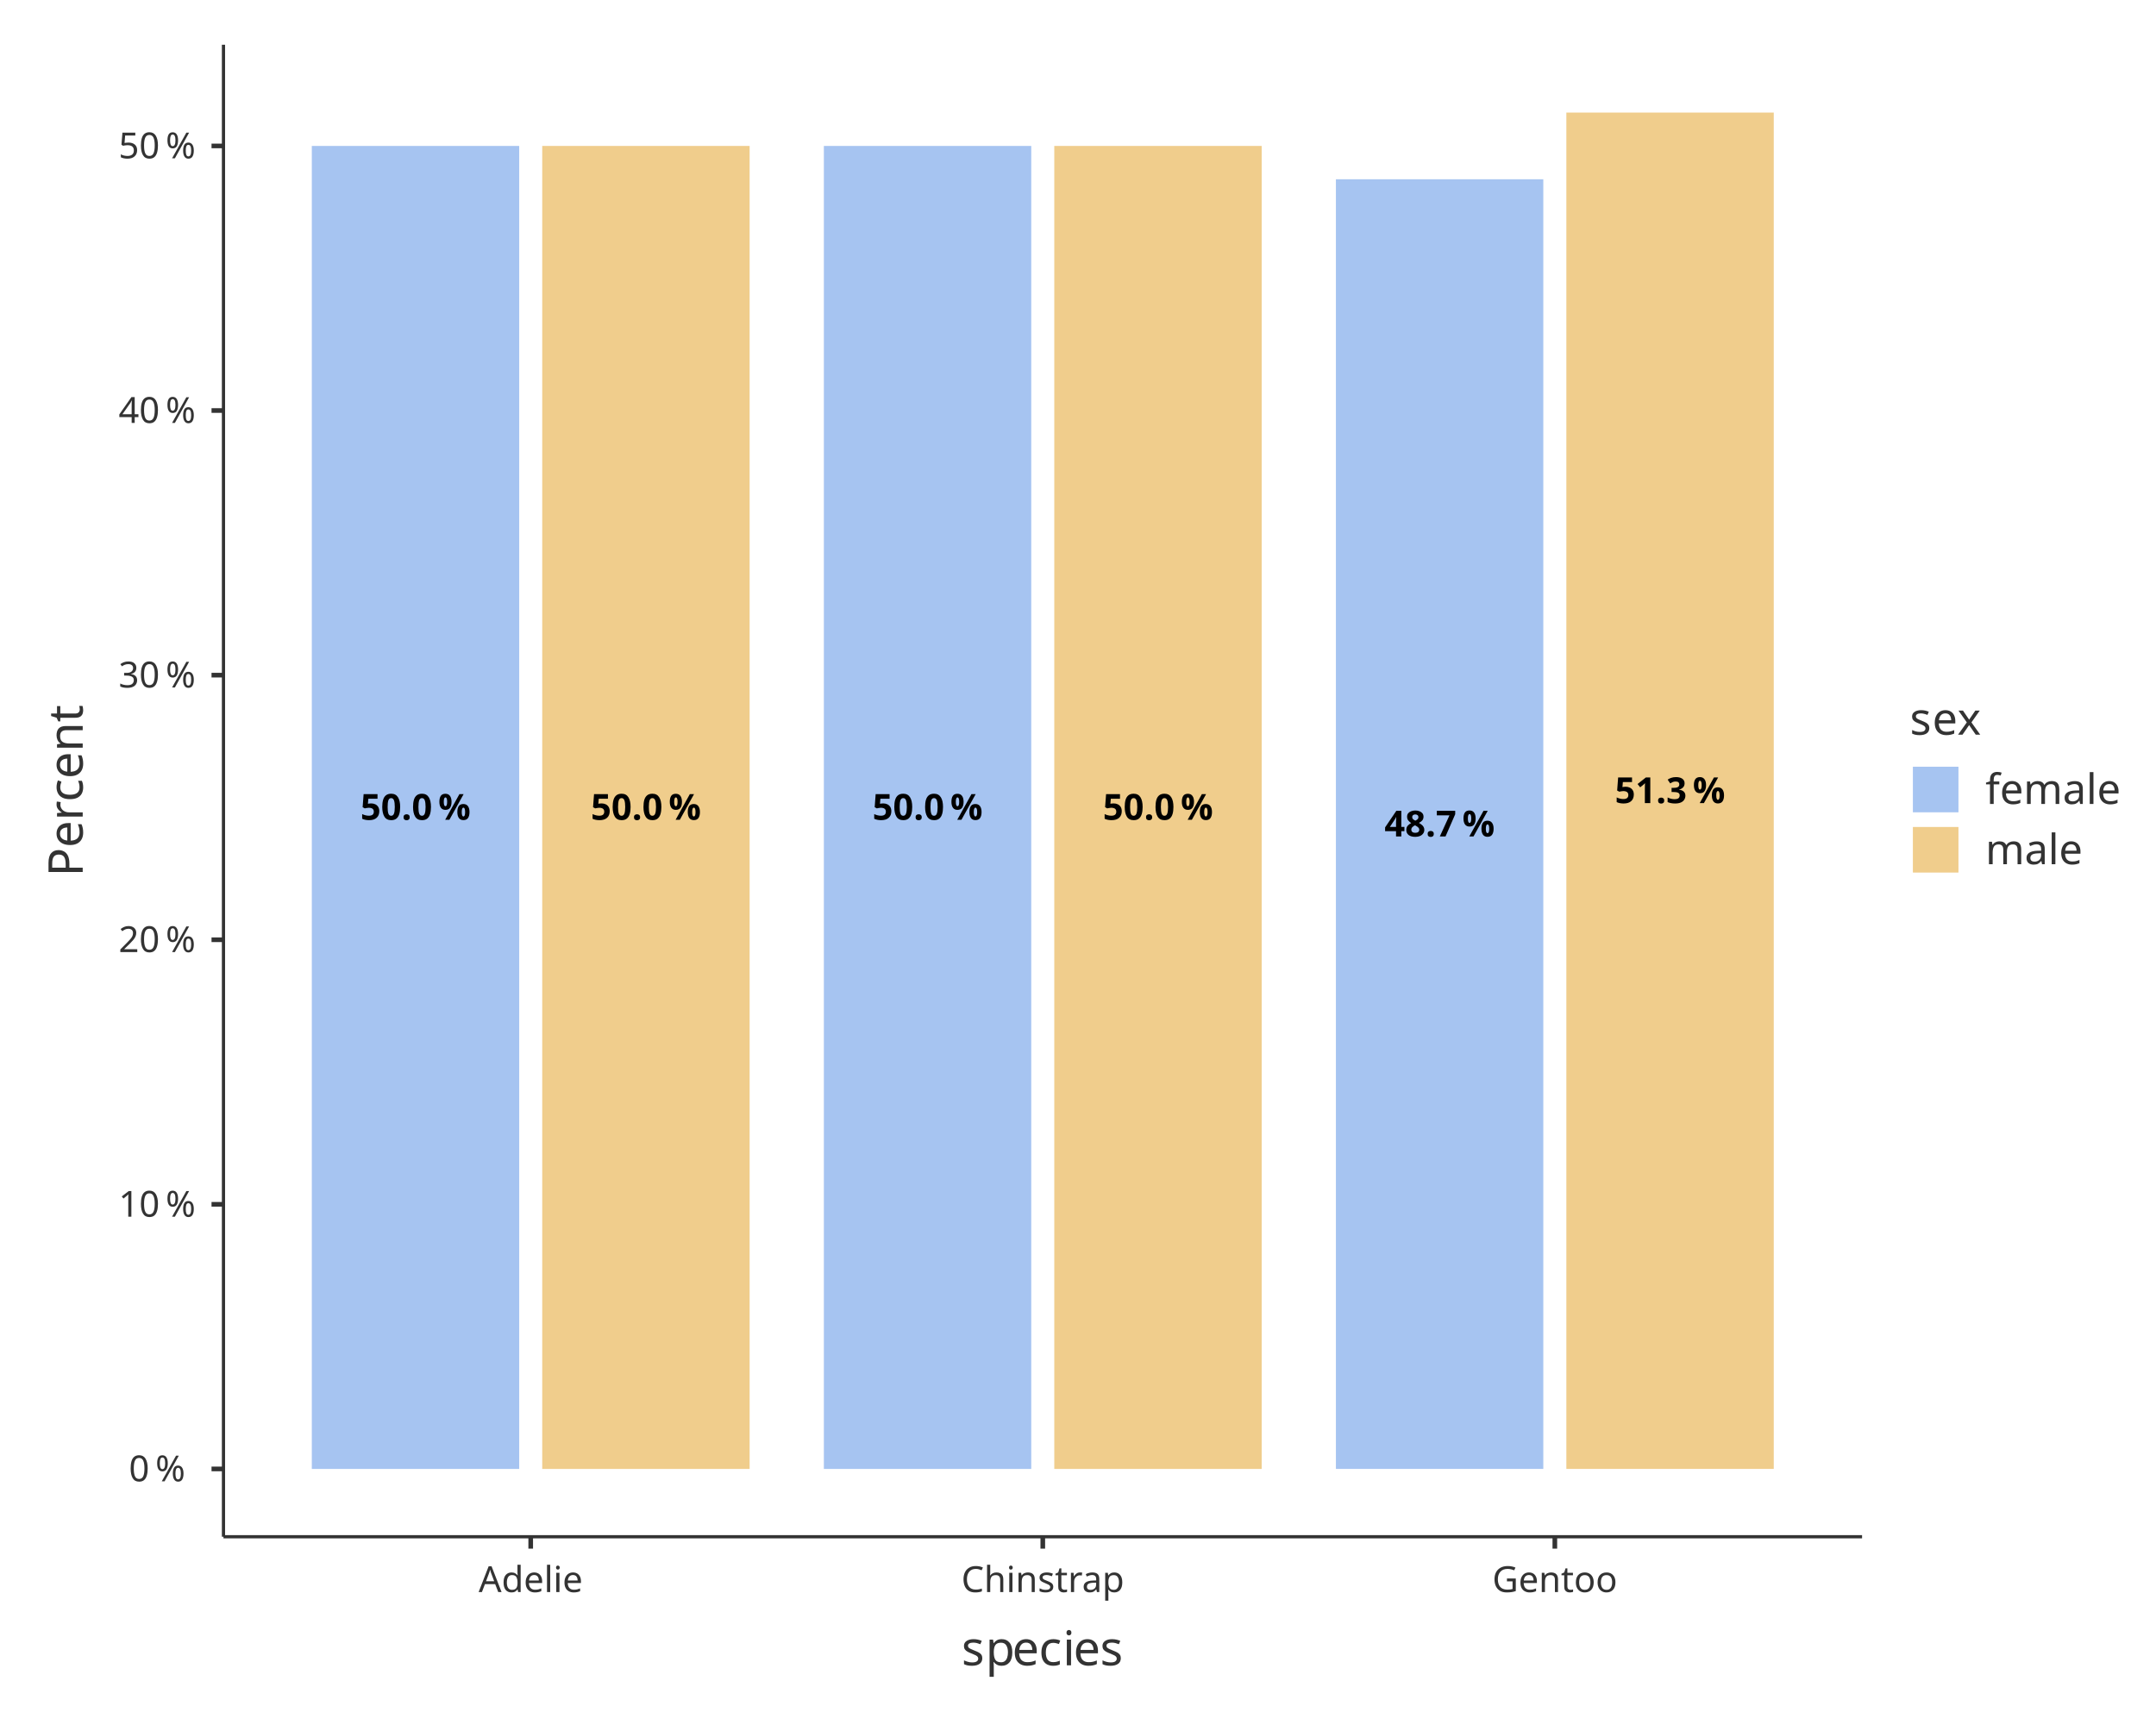
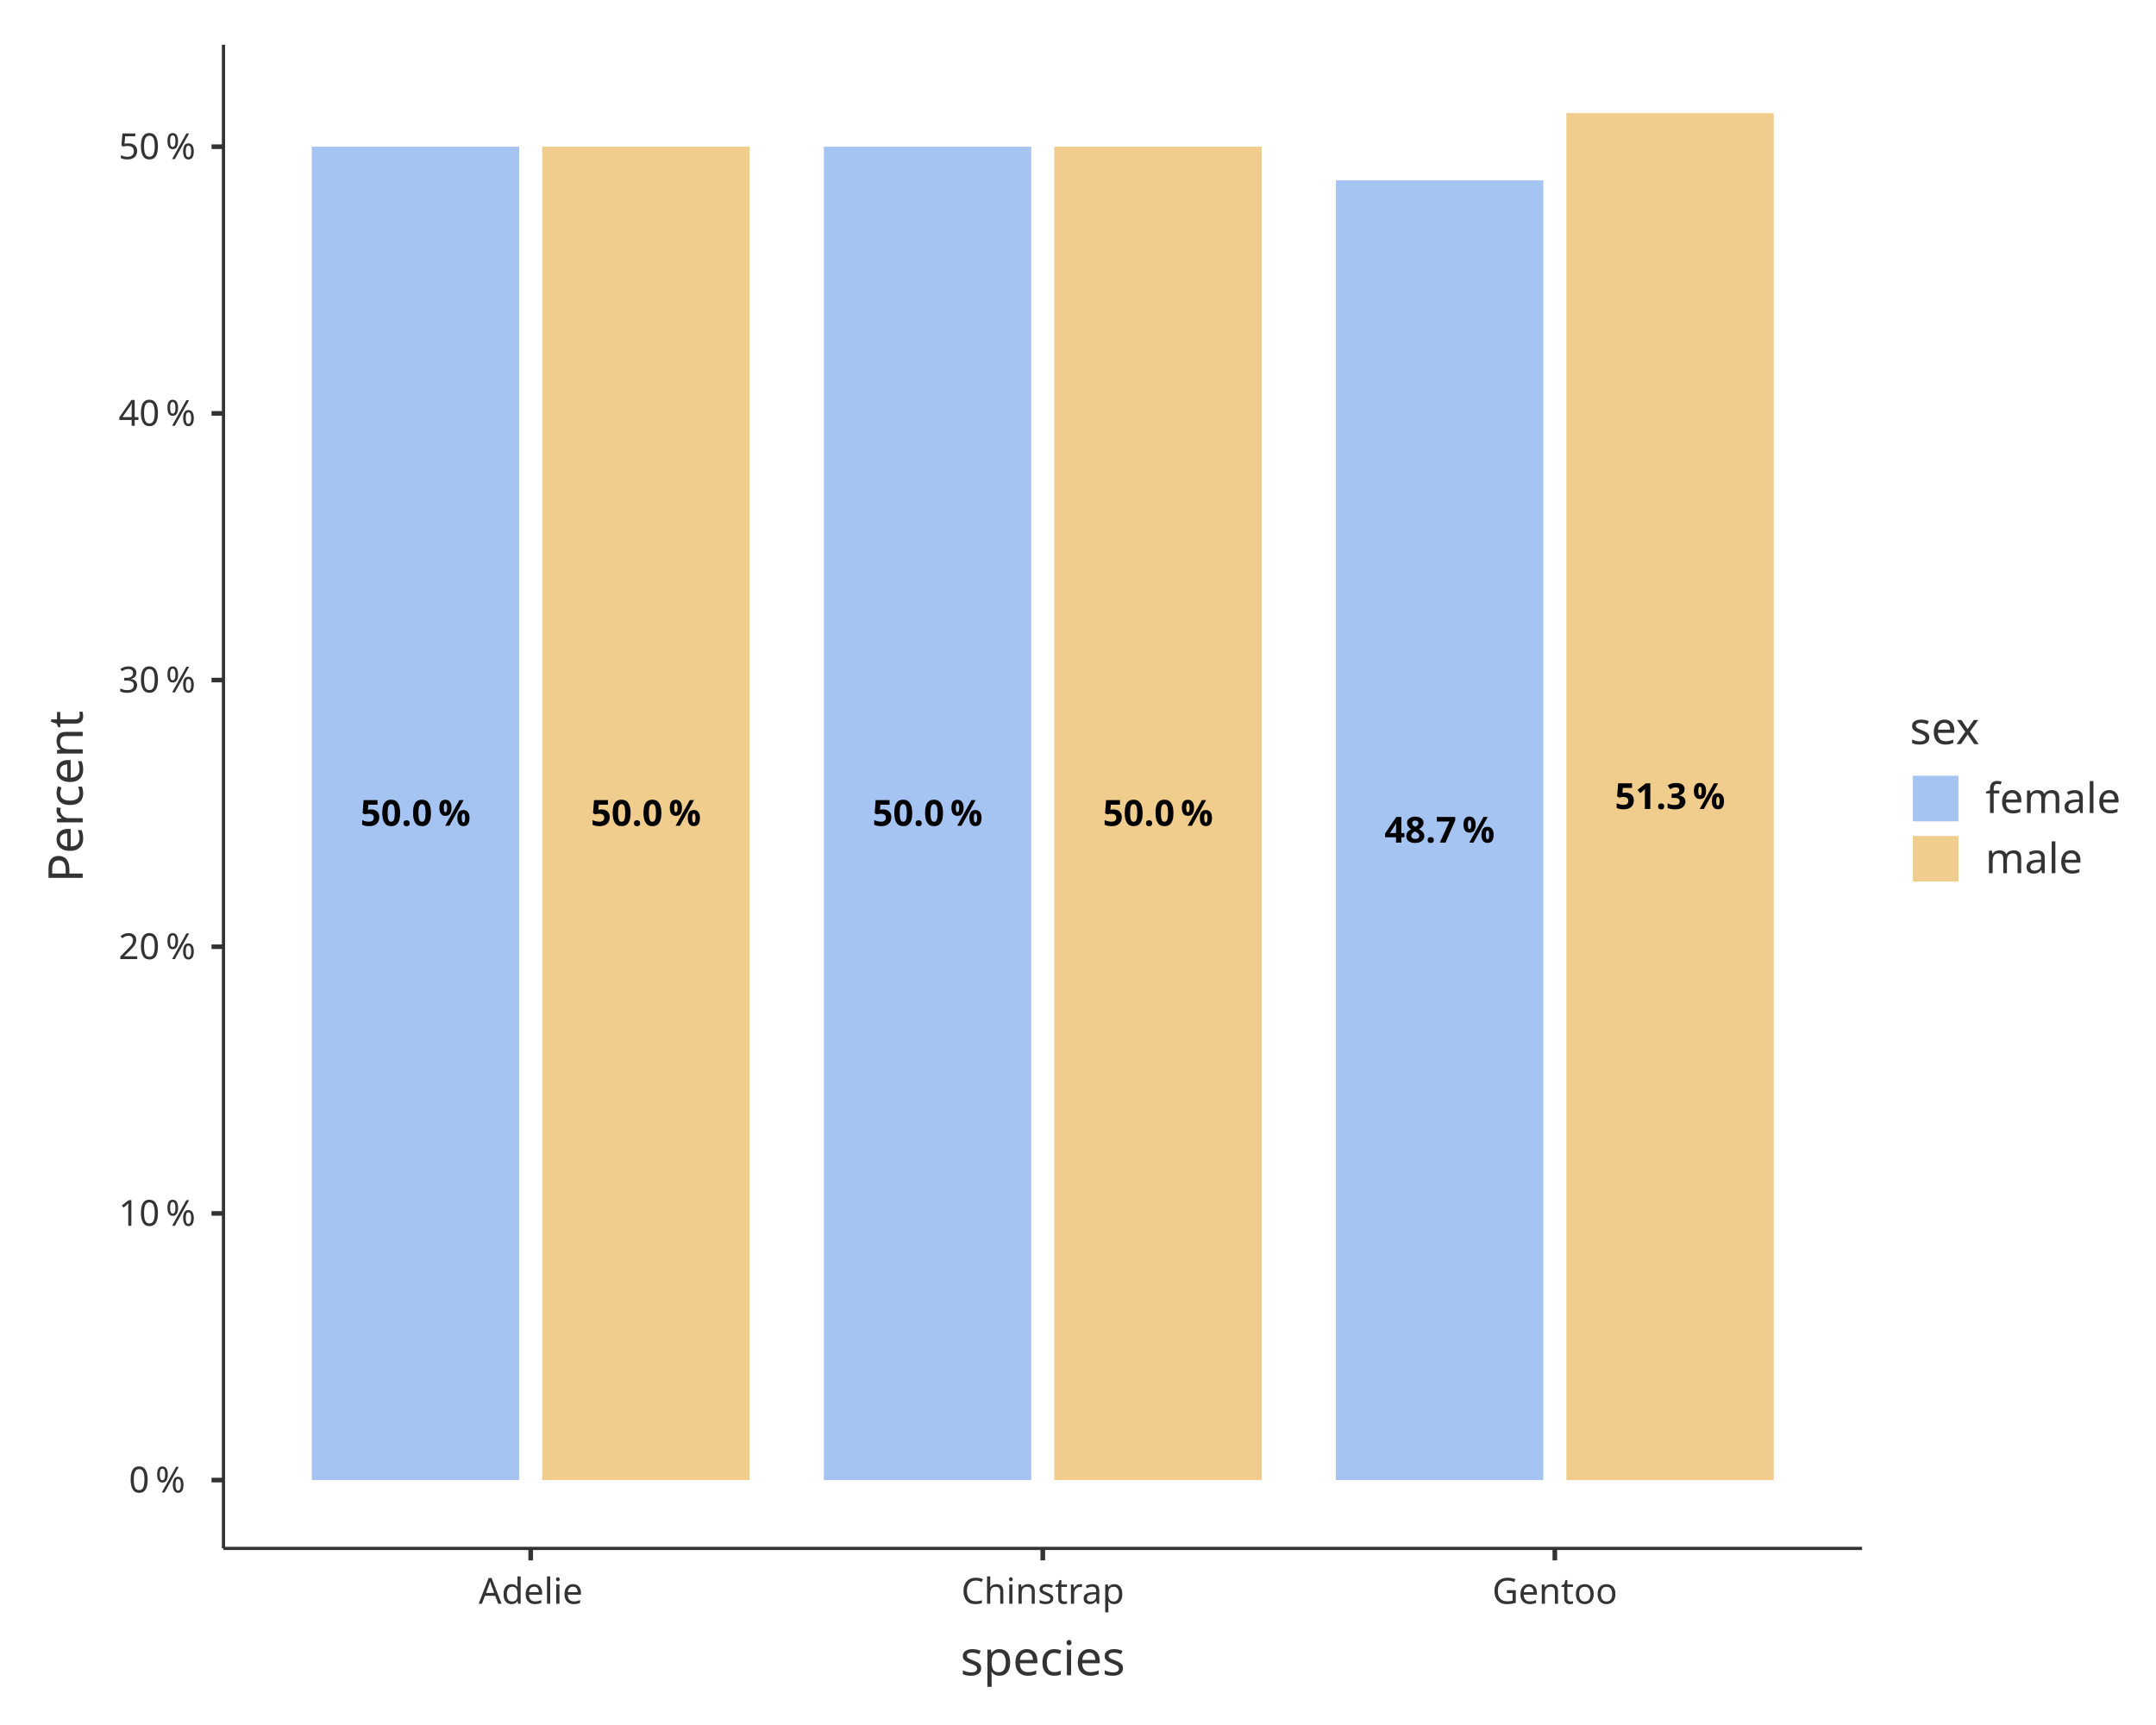
<svg xmlns="http://www.w3.org/2000/svg" class="svglite" data-engine-version="2.0" width="720.00pt" height="576.00pt" viewBox="0 0 720.00 576.00">
  <defs>
    <style type="text/css">
    .svglite line, .svglite polyline, .svglite polygon, .svglite path, .svglite rect, .svglite circle {
      fill: none;
      stroke: #000000;
      stroke-linecap: round;
      stroke-linejoin: round;
      stroke-miterlimit: 10.00;
    }
  </style>
  </defs>
  <rect width="100%" height="100%" style="stroke: none; fill: #FFFFFF;" />
  <defs>
    <clipPath id="cpMC4wMHw3MjAuMDB8MC4wMHw1NzYuMDA=">
      <rect x="0.00" y="0.00" width="720.00" height="576.00" />
    </clipPath>
  </defs>
  <g clip-path="url(#cpMC4wMHw3MjAuMDB8MC4wMHw1NzYuMDA=)">
    <rect x="0" y="0.00" width="720.00" height="576.00" style="stroke-width: 1.55; stroke: none;" />
-     <rect x="74.63" y="14.94" width="547.21" height="498.19" style="stroke-width: 1.55; stroke: none;" />
-     <rect x="104.13" y="48.73" width="69.26" height="441.77" style="stroke-width: 1.55; stroke: none; stroke-linecap: butt; stroke-linejoin: miter; fill: #A6C4F1;" />
-     <rect x="181.08" y="48.73" width="69.26" height="441.77" style="stroke-width: 1.55; stroke: none; stroke-linecap: butt; stroke-linejoin: miter; fill: #F0CD8C;" />
-     <rect x="275.13" y="48.73" width="69.26" height="441.77" style="stroke-width: 1.55; stroke: none; stroke-linecap: butt; stroke-linejoin: miter; fill: #A6C4F1;" />
-     <rect x="352.08" y="48.73" width="69.26" height="441.77" style="stroke-width: 1.55; stroke: none; stroke-linecap: butt; stroke-linejoin: miter; fill: #F0CD8C;" />
-     <rect x="446.13" y="59.86" width="69.26" height="430.63" style="stroke-width: 1.55; stroke: none; stroke-linecap: butt; stroke-linejoin: miter; fill: #A6C4F1;" />
-     <rect x="523.09" y="37.59" width="69.26" height="452.90" style="stroke-width: 1.55; stroke: none; stroke-linecap: butt; stroke-linejoin: miter; fill: #F0CD8C;" />
-     <text x="138.76" y="273.74" text-anchor="middle" style="font-size: 12.00px; font-weight: bold; font-family: sans;" textLength="36.43px" lengthAdjust="spacingAndGlyphs">50.0 %</text>
-     <text x="215.71" y="273.74" text-anchor="middle" style="font-size: 12.00px; font-weight: bold; font-family: sans;" textLength="36.43px" lengthAdjust="spacingAndGlyphs">50.0 %</text>
-     <text x="309.76" y="273.74" text-anchor="middle" style="font-size: 12.00px; font-weight: bold; font-family: sans;" textLength="36.43px" lengthAdjust="spacingAndGlyphs">50.0 %</text>
-     <text x="386.71" y="273.74" text-anchor="middle" style="font-size: 12.00px; font-weight: bold; font-family: sans;" textLength="36.43px" lengthAdjust="spacingAndGlyphs">50.0 %</text>
-     <text x="480.76" y="279.31" text-anchor="middle" style="font-size: 12.00px; font-weight: bold; font-family: sans;" textLength="36.43px" lengthAdjust="spacingAndGlyphs">48.7 %</text>
-     <text x="557.71" y="268.17" text-anchor="middle" style="font-size: 12.00px; font-weight: bold; font-family: sans;" textLength="36.43px" lengthAdjust="spacingAndGlyphs">51.3 %</text>
-     <polyline points="74.63,513.14 74.63,14.94 " style="stroke-width: 1.07; stroke: #333333; stroke-linecap: butt;" />
-     <text x="52.45" y="494.62" text-anchor="middle" style="font-size: 12.00px; fill: #333333; font-family: sans;" textLength="19.75px" lengthAdjust="spacingAndGlyphs">0 %</text>
-     <text x="52.45" y="406.27" text-anchor="middle" style="font-size: 12.00px; fill: #333333; font-family: sans;" textLength="26.42px" lengthAdjust="spacingAndGlyphs">10 %</text>
-     <text x="52.45" y="317.91" text-anchor="middle" style="font-size: 12.00px; fill: #333333; font-family: sans;" textLength="26.42px" lengthAdjust="spacingAndGlyphs">20 %</text>
-     <text x="52.45" y="229.56" text-anchor="middle" style="font-size: 12.00px; fill: #333333; font-family: sans;" textLength="26.42px" lengthAdjust="spacingAndGlyphs">30 %</text>
-     <text x="52.45" y="141.21" text-anchor="middle" style="font-size: 12.00px; fill: #333333; font-family: sans;" textLength="26.42px" lengthAdjust="spacingAndGlyphs">40 %</text>
-     <text x="52.45" y="52.86" text-anchor="middle" style="font-size: 12.00px; fill: #333333; font-family: sans;" textLength="26.42px" lengthAdjust="spacingAndGlyphs">50 %</text>
-     <polyline points="70.64,490.49 74.63,490.49 " style="stroke-width: 1.55; stroke: #333333; stroke-linecap: butt;" />
-     <polyline points="70.64,402.14 74.63,402.14 " style="stroke-width: 1.55; stroke: #333333; stroke-linecap: butt;" />
-     <polyline points="70.64,313.79 74.63,313.79 " style="stroke-width: 1.55; stroke: #333333; stroke-linecap: butt;" />
-     <polyline points="70.64,225.43 74.63,225.43 " style="stroke-width: 1.55; stroke: #333333; stroke-linecap: butt;" />
-     <polyline points="70.64,137.08 74.63,137.08 " style="stroke-width: 1.55; stroke: #333333; stroke-linecap: butt;" />
-     <polyline points="70.64,48.73 74.63,48.73 " style="stroke-width: 1.55; stroke: #333333; stroke-linecap: butt;" />
-     <polyline points="74.63,513.14 621.84,513.14 " style="stroke-width: 1.07; stroke: #333333; stroke-linecap: butt;" />
-     <polyline points="177.23,517.12 177.23,513.14 " style="stroke-width: 1.55; stroke: #333333; stroke-linecap: butt;" />
-     <polyline points="348.24,517.12 348.24,513.14 " style="stroke-width: 1.55; stroke: #333333; stroke-linecap: butt;" />
-     <polyline points="519.24,517.12 519.24,513.14 " style="stroke-width: 1.55; stroke: #333333; stroke-linecap: butt;" />
-     <text x="177.23" y="531.61" text-anchor="middle" style="font-size: 12.00px; fill: #333333; font-family: sans;" textLength="33.36px" lengthAdjust="spacingAndGlyphs">Adelie</text>
-     <text x="348.24" y="531.61" text-anchor="middle" style="font-size: 12.00px; fill: #333333; font-family: sans;" textLength="51.36px" lengthAdjust="spacingAndGlyphs">Chinstrap</text>
-     <text x="519.24" y="531.61" text-anchor="middle" style="font-size: 12.00px; fill: #333333; font-family: sans;" textLength="39.37px" lengthAdjust="spacingAndGlyphs">Gentoo</text>
-     <text x="321.10" y="556.07" style="font-size: 16.00px; fill: #333333; font-family: sans;" textLength="8.01px" lengthAdjust="spacingAndGlyphs">s</text>
-     <text x="329.11" y="556.07" style="font-size: 16.00px; fill: #333333; font-family: sans;" textLength="8.90px" lengthAdjust="spacingAndGlyphs">p</text>
-     <text x="338.01" y="556.07" style="font-size: 16.00px; fill: #333333; font-family: sans;" textLength="8.90px" lengthAdjust="spacingAndGlyphs">e</text>
-     <text x="346.91" y="556.07" style="font-size: 16.00px; fill: #333333; font-family: sans;" textLength="8.01px" lengthAdjust="spacingAndGlyphs">c</text>
-     <text x="354.91" y="556.07" style="font-size: 16.00px; fill: #333333; font-family: sans;" textLength="3.55px" lengthAdjust="spacingAndGlyphs">i</text>
-     <text x="358.46" y="556.07" style="font-size: 16.00px; fill: #333333; font-family: sans;" textLength="8.90px" lengthAdjust="spacingAndGlyphs">e</text>
-     <text x="367.36" y="556.07" style="font-size: 16.00px; fill: #333333; font-family: sans;" textLength="8.01px" lengthAdjust="spacingAndGlyphs">s</text>
-     <text transform="translate(27.62,264.04) rotate(-90)" text-anchor="middle" style="font-size: 16.00px; fill: #333333; font-family: sans;" textLength="55.15px" lengthAdjust="spacingAndGlyphs">Percent</text>
-     <rect x="637.78" y="235.69" width="67.28" height="56.70" style="stroke-width: 1.55; stroke: none;" />
-     <text x="637.78" y="245.32" style="font-size: 15.00px; fill: #333333; font-family: sans;" textLength="7.51px" lengthAdjust="spacingAndGlyphs">s</text>
-     <text x="645.29" y="245.32" style="font-size: 15.00px; fill: #333333; font-family: sans;" textLength="8.34px" lengthAdjust="spacingAndGlyphs">e</text>
-     <text x="653.63" y="245.32" style="font-size: 15.00px; fill: #333333; font-family: sans;" textLength="7.51px" lengthAdjust="spacingAndGlyphs">x</text>
-     <rect x="638.81" y="256.02" width="15.22" height="15.22" style="stroke-width: 1.55; stroke: none; stroke-linecap: butt; stroke-linejoin: miter; fill: #A6C4F1;" />
-     <rect x="638.81" y="276.14" width="15.22" height="15.22" style="stroke-width: 1.55; stroke: none; stroke-linecap: butt; stroke-linejoin: miter; fill: #F0CD8C;" />
-     <text x="663.03" y="268.45" style="font-size: 14.00px; fill: #333333; font-family: sans;" textLength="42.03px" lengthAdjust="spacingAndGlyphs">female</text>
-     <text x="663.03" y="288.57" style="font-size: 14.00px; fill: #333333; font-family: sans;" textLength="30.35px" lengthAdjust="spacingAndGlyphs">male</text>
+     <rect x="74.63" y="14.94" width="547.21" height="502.10" style="stroke-width: 1.55; stroke: none;" />
+     <rect x="104.13" y="48.99" width="69.26" height="445.23" style="stroke-width: 1.55; stroke: none; stroke-linecap: butt; stroke-linejoin: miter; fill: #A6C4F1;" />
+     <rect x="181.08" y="48.99" width="69.26" height="445.23" style="stroke-width: 1.55; stroke: none; stroke-linecap: butt; stroke-linejoin: miter; fill: #F0CD8C;" />
+     <rect x="275.13" y="48.99" width="69.26" height="445.23" style="stroke-width: 1.55; stroke: none; stroke-linecap: butt; stroke-linejoin: miter; fill: #A6C4F1;" />
+     <rect x="352.08" y="48.99" width="69.26" height="445.23" style="stroke-width: 1.55; stroke: none; stroke-linecap: butt; stroke-linejoin: miter; fill: #F0CD8C;" />
+     <rect x="446.13" y="60.22" width="69.26" height="434.01" style="stroke-width: 1.55; stroke: none; stroke-linecap: butt; stroke-linejoin: miter; fill: #A6C4F1;" />
+     <rect x="523.09" y="37.77" width="69.26" height="456.46" style="stroke-width: 1.55; stroke: none; stroke-linecap: butt; stroke-linejoin: miter; fill: #F0CD8C;" />
+     <text x="138.76" y="275.74" text-anchor="middle" style="font-size: 12.00px; font-weight: bold; font-family: sans;" textLength="36.43px" lengthAdjust="spacingAndGlyphs">50.0 %</text>
+     <text x="215.71" y="275.74" text-anchor="middle" style="font-size: 12.00px; font-weight: bold; font-family: sans;" textLength="36.43px" lengthAdjust="spacingAndGlyphs">50.0 %</text>
+     <text x="309.76" y="275.74" text-anchor="middle" style="font-size: 12.00px; font-weight: bold; font-family: sans;" textLength="36.43px" lengthAdjust="spacingAndGlyphs">50.0 %</text>
+     <text x="386.71" y="275.74" text-anchor="middle" style="font-size: 12.00px; font-weight: bold; font-family: sans;" textLength="36.43px" lengthAdjust="spacingAndGlyphs">50.0 %</text>
+     <text x="480.76" y="281.35" text-anchor="middle" style="font-size: 12.00px; font-weight: bold; font-family: sans;" textLength="36.43px" lengthAdjust="spacingAndGlyphs">48.7 %</text>
+     <text x="557.71" y="270.12" text-anchor="middle" style="font-size: 12.00px; font-weight: bold; font-family: sans;" textLength="36.43px" lengthAdjust="spacingAndGlyphs">51.3 %</text>
+     <polyline points="74.63,517.04 74.63,14.94 " style="stroke-width: 1.07; stroke: #333333; stroke-linecap: butt;" />
+     <text x="52.45" y="498.35" text-anchor="middle" style="font-size: 12.00px; fill: #333333; font-family: sans;" textLength="19.75px" lengthAdjust="spacingAndGlyphs">0 %</text>
+     <text x="52.45" y="409.30" text-anchor="middle" style="font-size: 12.00px; fill: #333333; font-family: sans;" textLength="26.42px" lengthAdjust="spacingAndGlyphs">10 %</text>
+     <text x="52.45" y="320.26" text-anchor="middle" style="font-size: 12.00px; fill: #333333; font-family: sans;" textLength="26.42px" lengthAdjust="spacingAndGlyphs">20 %</text>
+     <text x="52.45" y="231.21" text-anchor="middle" style="font-size: 12.00px; fill: #333333; font-family: sans;" textLength="26.42px" lengthAdjust="spacingAndGlyphs">30 %</text>
+     <text x="52.45" y="142.17" text-anchor="middle" style="font-size: 12.00px; fill: #333333; font-family: sans;" textLength="26.42px" lengthAdjust="spacingAndGlyphs">40 %</text>
+     <text x="52.45" y="53.12" text-anchor="middle" style="font-size: 12.00px; fill: #333333; font-family: sans;" textLength="26.42px" lengthAdjust="spacingAndGlyphs">50 %</text>
+     <polyline points="70.64,494.22 74.63,494.22 " style="stroke-width: 1.55; stroke: #333333; stroke-linecap: butt;" />
+     <polyline points="70.64,405.18 74.63,405.18 " style="stroke-width: 1.55; stroke: #333333; stroke-linecap: butt;" />
+     <polyline points="70.64,316.13 74.63,316.13 " style="stroke-width: 1.55; stroke: #333333; stroke-linecap: butt;" />
+     <polyline points="70.64,227.08 74.63,227.08 " style="stroke-width: 1.55; stroke: #333333; stroke-linecap: butt;" />
+     <polyline points="70.64,138.04 74.63,138.04 " style="stroke-width: 1.55; stroke: #333333; stroke-linecap: butt;" />
+     <polyline points="70.64,48.99 74.63,48.99 " style="stroke-width: 1.55; stroke: #333333; stroke-linecap: butt;" />
+     <polyline points="74.63,517.04 621.84,517.04 " style="stroke-width: 1.07; stroke: #333333; stroke-linecap: butt;" />
+     <polyline points="177.23,521.03 177.23,517.04 " style="stroke-width: 1.55; stroke: #333333; stroke-linecap: butt;" />
+     <polyline points="348.24,521.03 348.24,517.04 " style="stroke-width: 1.55; stroke: #333333; stroke-linecap: butt;" />
+     <polyline points="519.24,521.03 519.24,517.04 " style="stroke-width: 1.55; stroke: #333333; stroke-linecap: butt;" />
+     <text x="177.23" y="535.51" text-anchor="middle" style="font-size: 12.00px; fill: #333333; font-family: sans;" textLength="33.36px" lengthAdjust="spacingAndGlyphs">Adelie</text>
+     <text x="348.24" y="535.51" text-anchor="middle" style="font-size: 12.00px; fill: #333333; font-family: sans;" textLength="51.36px" lengthAdjust="spacingAndGlyphs">Chinstrap</text>
+     <text x="519.24" y="535.51" text-anchor="middle" style="font-size: 12.00px; fill: #333333; font-family: sans;" textLength="39.37px" lengthAdjust="spacingAndGlyphs">Gentoo</text>
+     <text x="348.24" y="559.40" text-anchor="middle" style="font-size: 16.00px; fill: #333333; font-family: sans;" textLength="54.27px" lengthAdjust="spacingAndGlyphs">species</text>
+     <text transform="translate(27.62,265.99) rotate(-90)" text-anchor="middle" style="font-size: 16.00px; fill: #333333; font-family: sans;" textLength="55.15px" lengthAdjust="spacingAndGlyphs">Percent</text>
+     <rect x="637.78" y="236.59" width="67.28" height="58.80" style="stroke-width: 1.55; stroke: none;" />
+     <text x="637.78" y="248.47" style="font-size: 15.00px; fill: #333333; font-family: sans;" textLength="23.36px" lengthAdjust="spacingAndGlyphs">sex</text>
+     <rect x="638.81" y="259.03" width="15.22" height="15.22" style="stroke-width: 1.55; stroke: none; stroke-linecap: butt; stroke-linejoin: miter; fill: #A6C4F1;" />
+     <rect x="638.81" y="279.15" width="15.22" height="15.22" style="stroke-width: 1.55; stroke: none; stroke-linecap: butt; stroke-linejoin: miter; fill: #F0CD8C;" />
+     <text x="663.03" y="271.46" style="font-size: 14.00px; fill: #333333; font-family: sans;" textLength="42.03px" lengthAdjust="spacingAndGlyphs">female</text>
+     <text x="663.03" y="291.57" style="font-size: 14.00px; fill: #333333; font-family: sans;" textLength="30.35px" lengthAdjust="spacingAndGlyphs">male</text>
  </g>
</svg>
